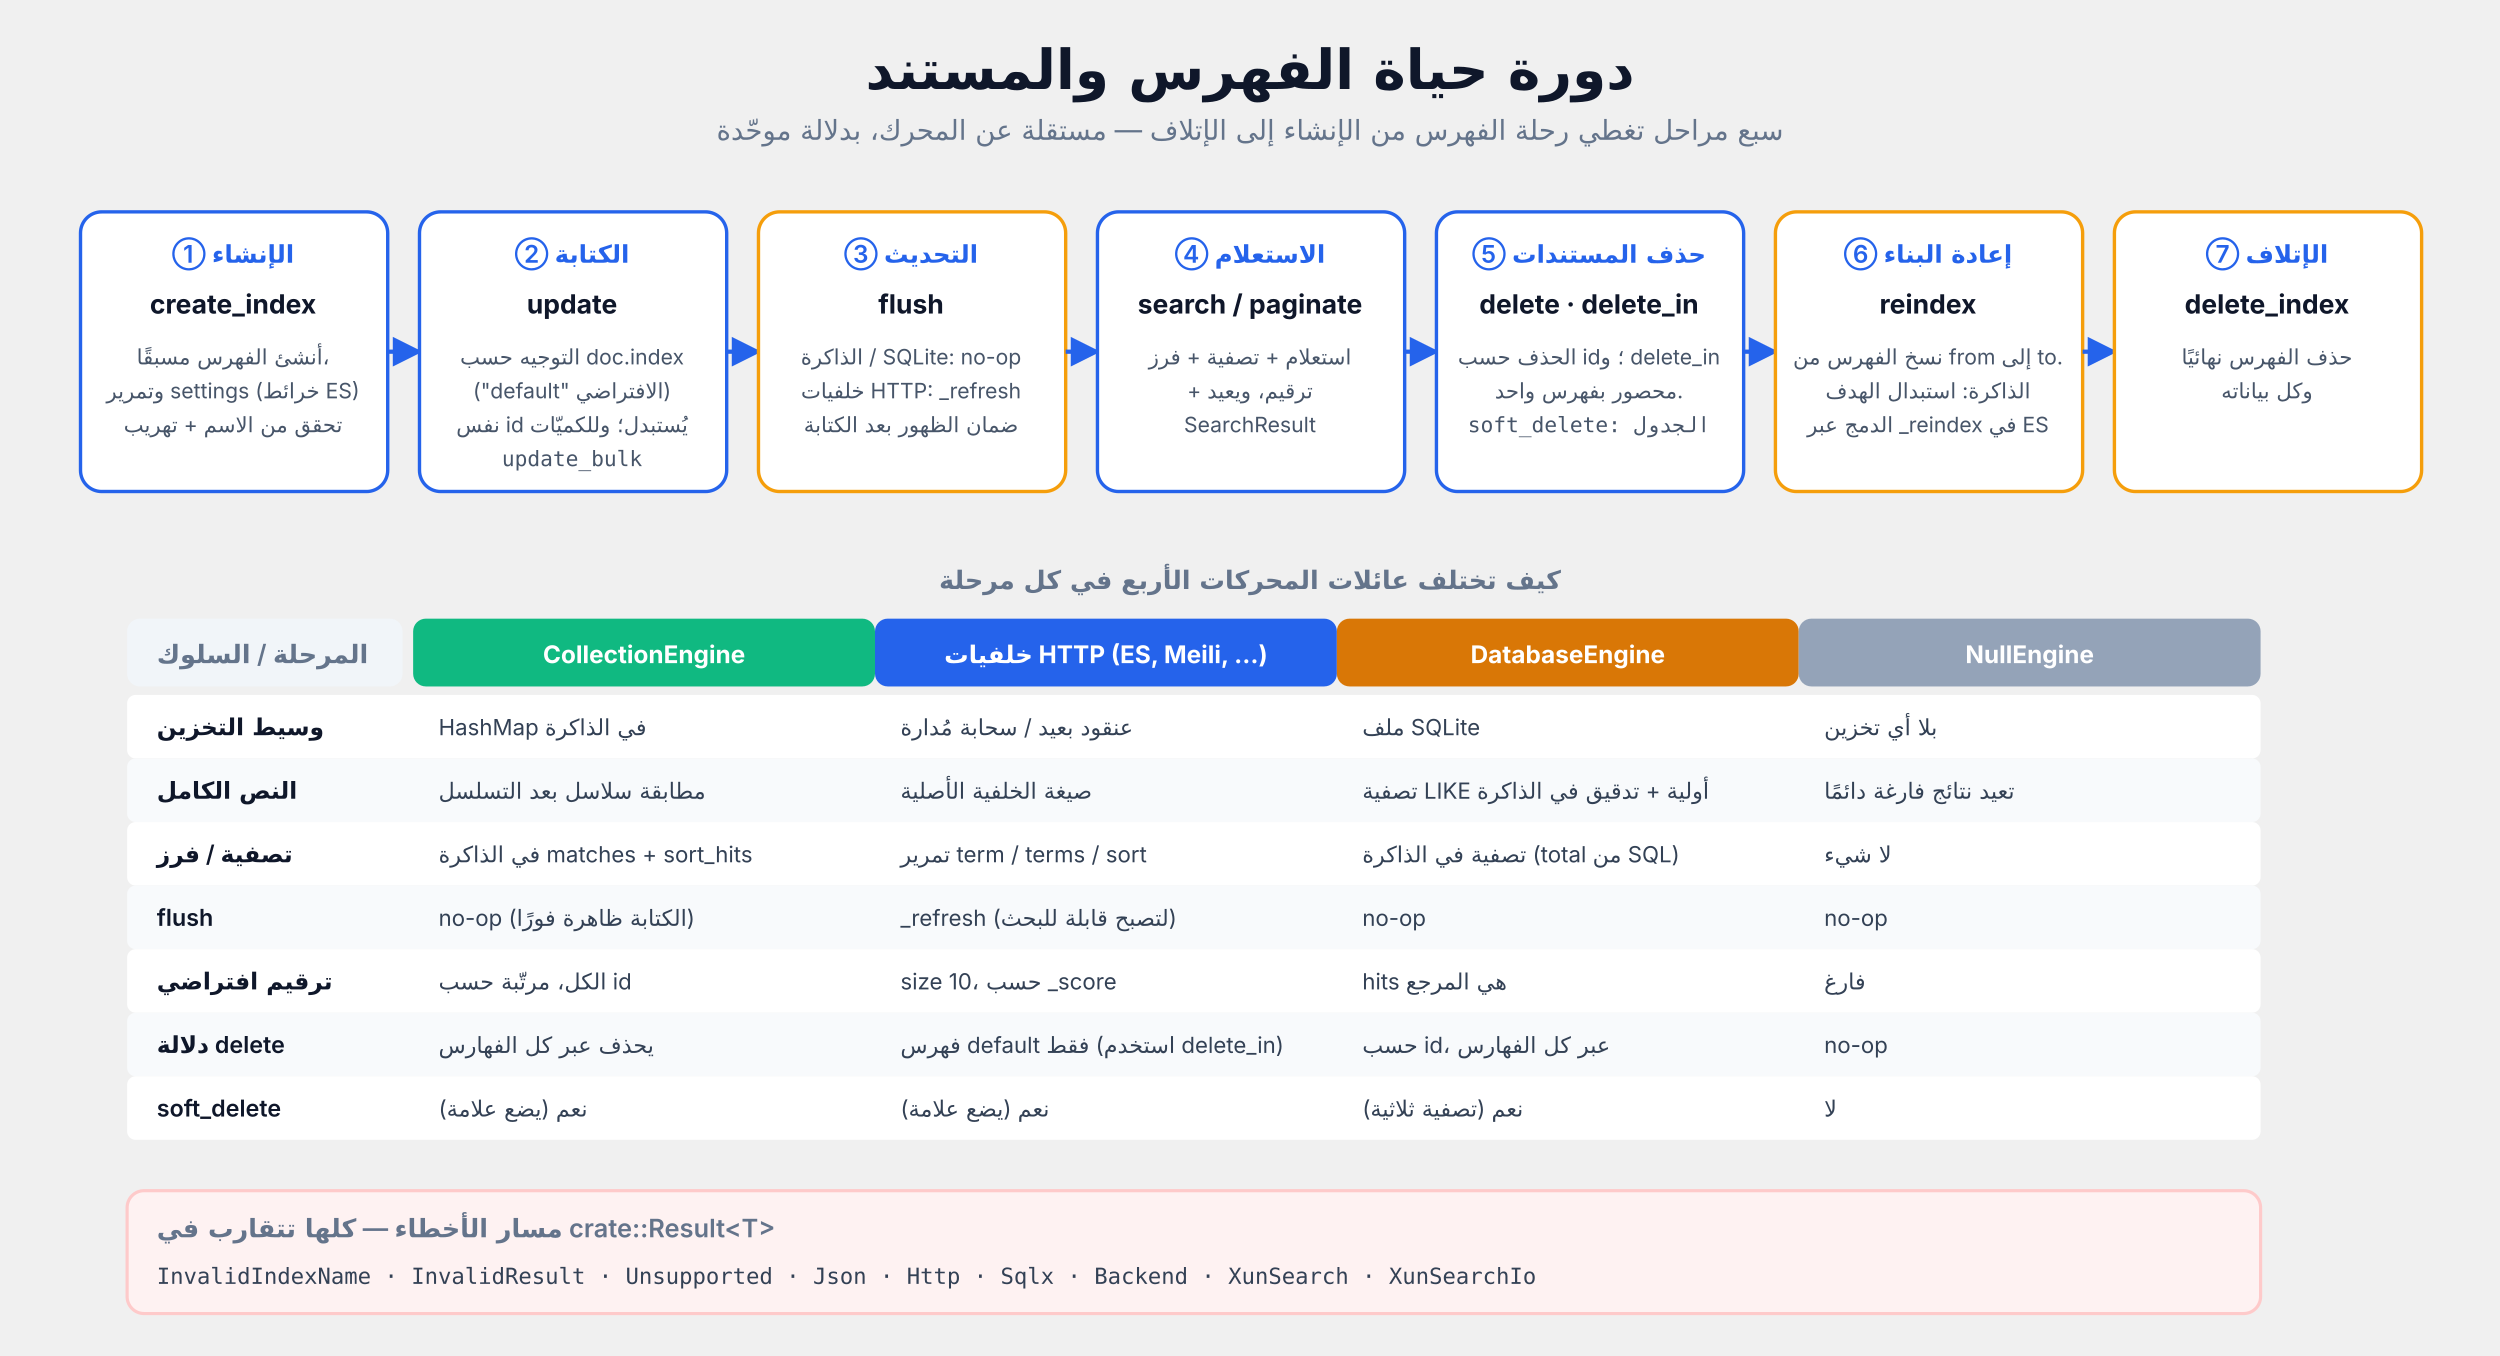
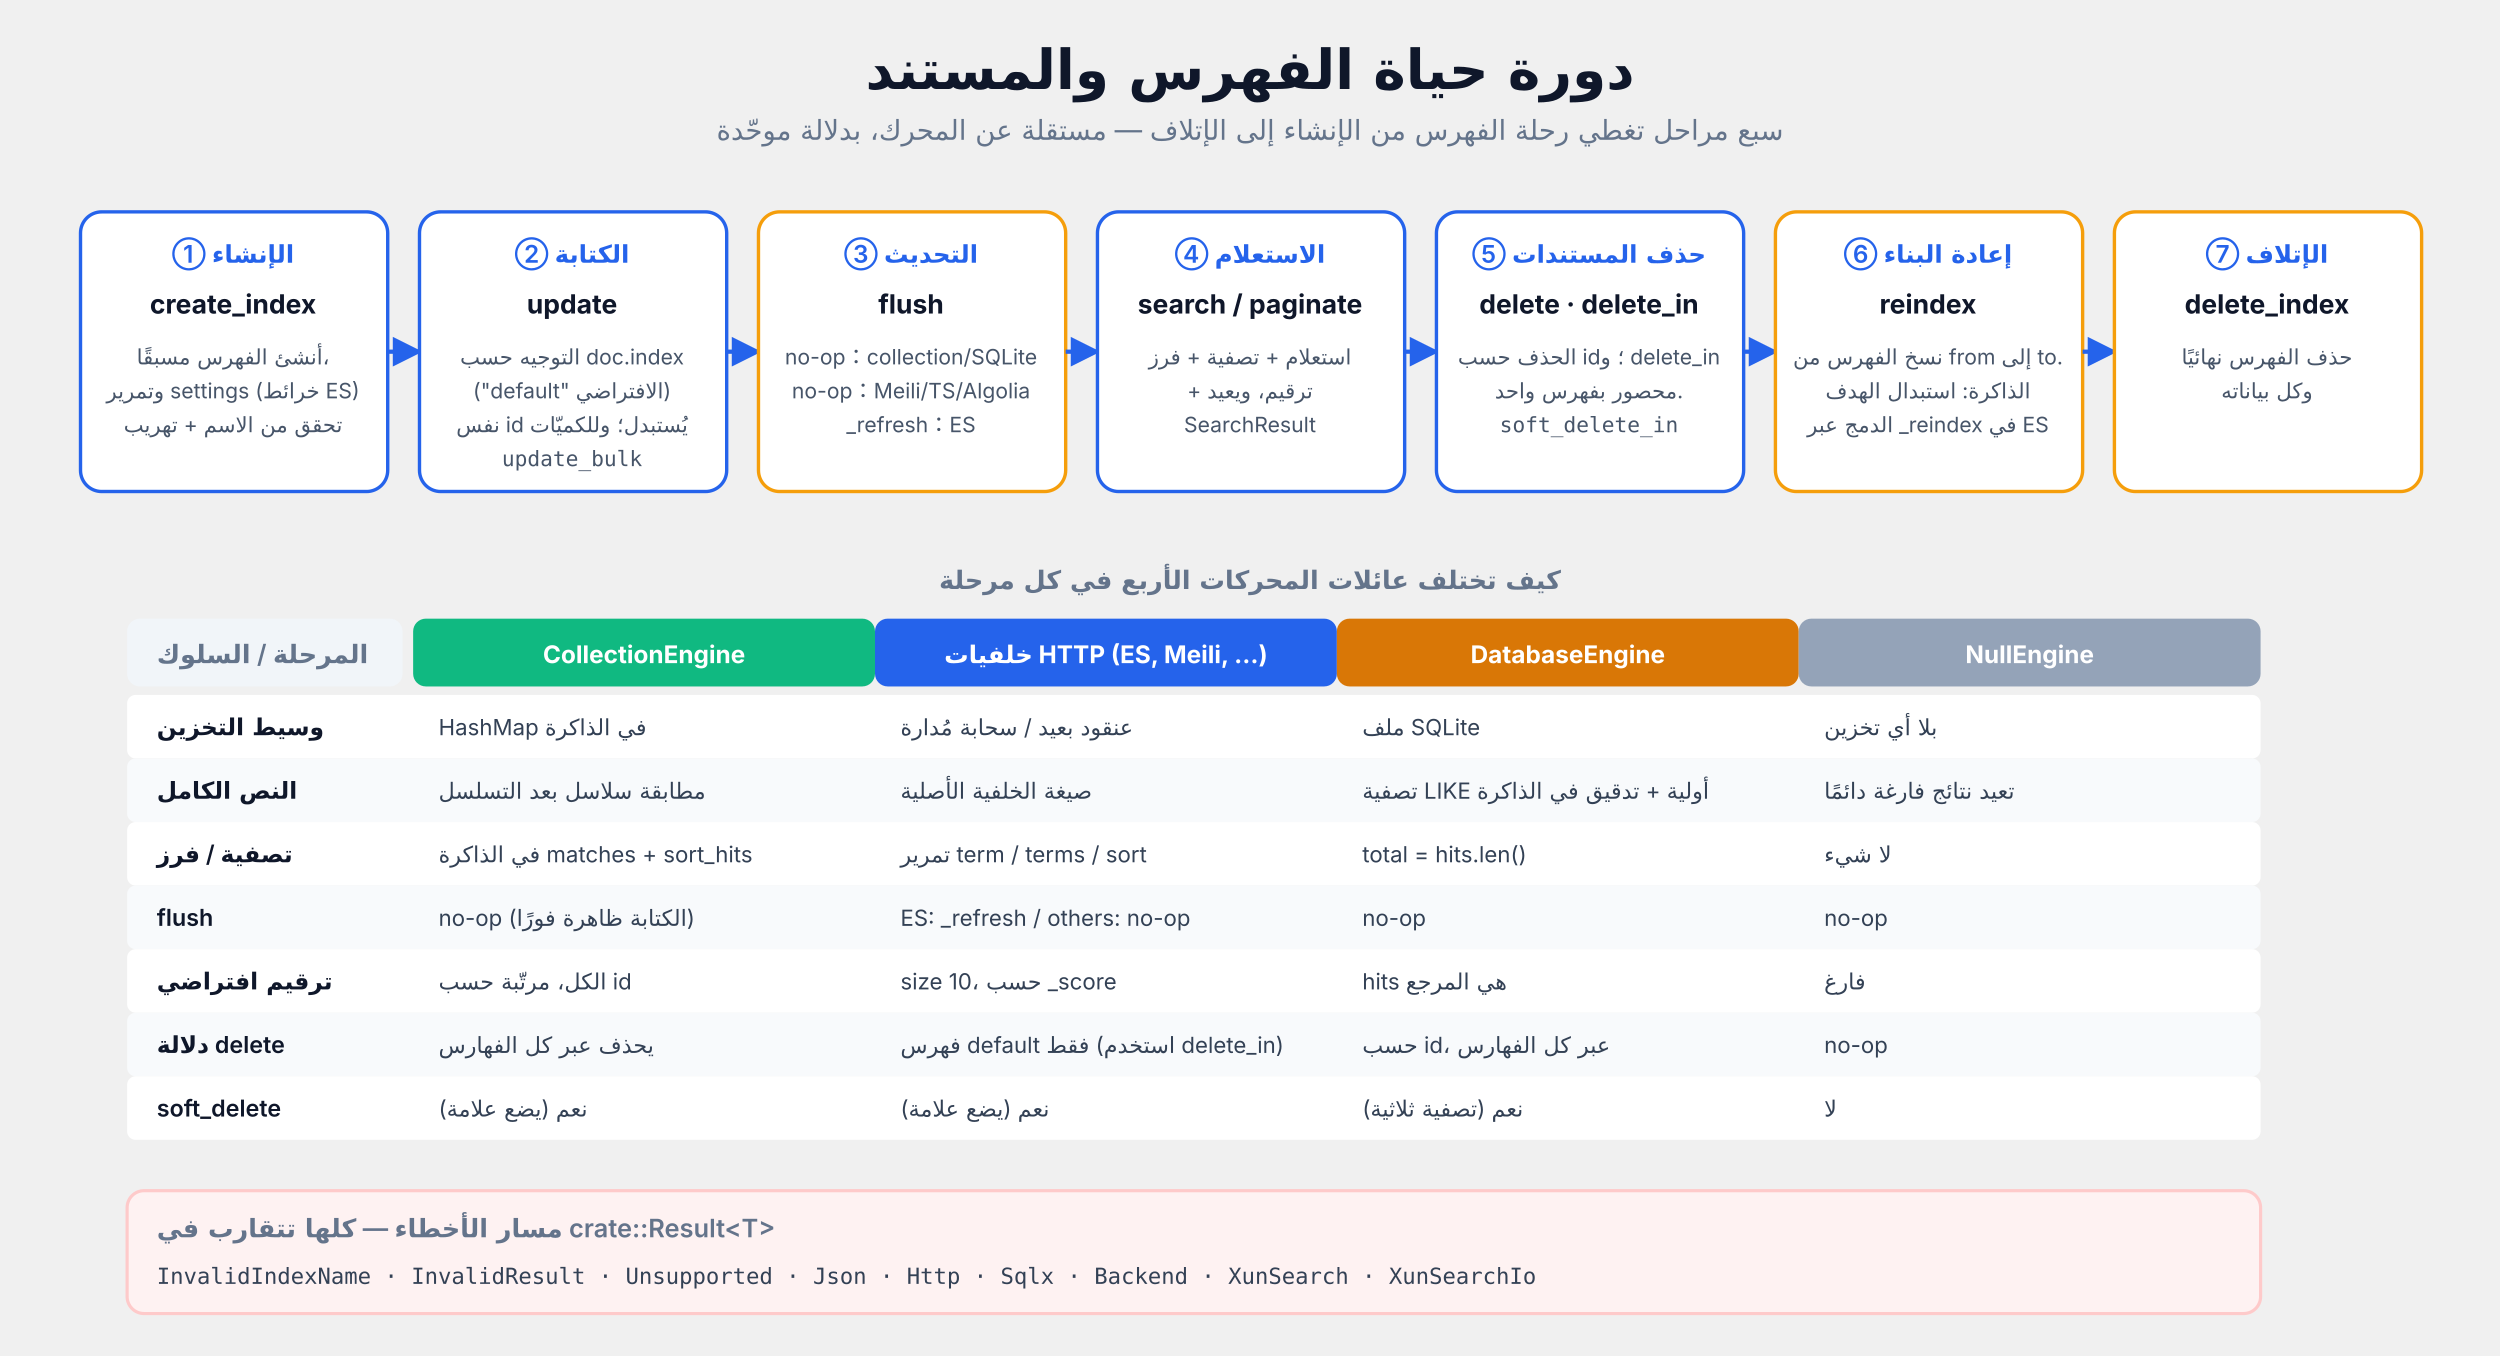
<svg xmlns="http://www.w3.org/2000/svg" viewBox="0 0 1180 640" font-family="system-ui, -apple-system, 'Segoe UI', sans-serif" role="img" aria-labelledby="lifeTitle">
  <defs>
    <marker id="arrow2" viewBox="0 0 10 10" refX="9" refY="5" markerWidth="7" markerHeight="7" orient="auto-start-reverse">
      <path d="M 0 0 L 10 5 L 0 10 z" fill="#2563eb" />
    </marker>
    <style>
      .title { font-size: 26px; font-weight: 700; fill: #0f172a; }
      .sub   { font-size: 13px; fill: #64748b; }
      .node  { fill: #ffffff; stroke: #2563eb; stroke-width: 1.6; }
      .node-alt { stroke: #f59e0b; }
      .step  { font-size: 11.5px; font-weight: 600; fill: #2563eb; }
      .name  { font-size: 12.5px; font-weight: 700; fill: #0f172a; }
      .desc  { font-size: 10px; fill: #475569; }
      .hdr   { font-size: 11.5px; font-weight: 700; fill: #ffffff; }
      .cell  { font-size: 10.5px; fill: #334155; }
      .rowlb { font-size: 11px; font-weight: 600; fill: #0f172a; }
      .lbl   { font-size: 12px; fill: #64748b; font-weight: 600; }
      .mono  { font-family: ui-monospace, SFMono-Regular, Menlo, monospace; }
    </style>
  </defs>
  <text x="590" y="42" text-anchor="middle" class="title">دورة حياة الفهرس والمستند</text>
  <text x="590" y="66" text-anchor="middle" class="sub">سبع مراحل تغطي رحلة الفهرس من الإنشاء إلى الإتلاف — مستقلة عن المحرك، بدلالة موحّدة</text>
  <rect x="38" y="100" width="145" height="132" rx="10" class="node" />
  <text x="110" y="124" text-anchor="middle" class="step">① الإنشاء</text>
  <text x="110" y="148" text-anchor="middle" class="name">create_index</text>
  <text x="110" y="172" text-anchor="middle" class="desc">أنشئ الفهرس مسبقًا،</text>
  <text x="110" y="188" text-anchor="middle" class="desc">وتمرير settings (خرائط ES)</text>
  <text x="110" y="204" text-anchor="middle" class="desc">تحقق من الاسم + تهريب</text>
  <line x1="183" y1="166" x2="198" y2="166" stroke="#2563eb" stroke-width="2" marker-end="url(#arrow2)" />
  <rect x="198" y="100" width="145" height="132" rx="10" class="node" />
  <text x="270" y="124" text-anchor="middle" class="step">② الكتابة</text>
  <text x="270" y="148" text-anchor="middle" class="name">update</text>
  <text x="270" y="172" text-anchor="middle" class="desc">التوجيه حسب doc.index</text>
  <text x="270" y="188" text-anchor="middle" class="desc">("default" الافتراضي)</text>
  <text x="270" y="204" text-anchor="middle" class="desc">نفس id يُستبدل؛ وللكميّات</text>
  <text x="270" y="220" text-anchor="middle" class="desc mono">update_bulk</text>
  <line x1="343" y1="166" x2="358" y2="166" stroke="#2563eb" stroke-width="2" marker-end="url(#arrow2)" />
  <rect x="358" y="100" width="145" height="132" rx="10" class="node node-alt" />
  <text x="430" y="124" text-anchor="middle" class="step">③ التحديث</text>
  <text x="430" y="148" text-anchor="middle" class="name">flush</text>
-   <text x="430" y="172" text-anchor="middle" class="desc">الذاكرة / SQLite: no-op</text>
-   <text x="430" y="188" text-anchor="middle" class="desc">خلفيات HTTP: _refresh</text>
-   <text x="430" y="204" text-anchor="middle" class="desc">ضمان الظهور بعد الكتابة</text>
+   <text x="430" y="172" text-anchor="middle" class="desc">no-op：collection/SQLite</text>
+   <text x="430" y="188" text-anchor="middle" class="desc">no-op：Meili/TS/Algolia</text>
+   <text x="430" y="204" text-anchor="middle" class="desc">_refresh：ES</text>
  <line x1="503" y1="166" x2="518" y2="166" stroke="#2563eb" stroke-width="2" marker-end="url(#arrow2)" />
  <rect x="518" y="100" width="145" height="132" rx="10" class="node" />
  <text x="590" y="124" text-anchor="middle" class="step">④ الاستعلام</text>
  <text x="590" y="148" text-anchor="middle" class="name">search / paginate</text>
  <text x="590" y="172" text-anchor="middle" class="desc">استعلام + تصفية + فرز</text>
  <text x="590" y="188" text-anchor="middle" class="desc">+ ترقيم، ويعيد</text>
  <text x="590" y="204" text-anchor="middle" class="desc">SearchResult</text>
  <line x1="663" y1="166" x2="678" y2="166" stroke="#2563eb" stroke-width="2" marker-end="url(#arrow2)" />
  <rect x="678" y="100" width="145" height="132" rx="10" class="node" />
  <text x="750" y="124" text-anchor="middle" class="step">⑤ حذف المستندات</text>
  <text x="750" y="148" text-anchor="middle" class="name">delete · delete_in</text>
  <text x="750" y="172" text-anchor="middle" class="desc">الحذف حسب id؛ و delete_in</text>
  <text x="750" y="188" text-anchor="middle" class="desc">محصور بفهرس واحد.</text>
-   <text x="750" y="204" text-anchor="middle" class="desc mono">soft_delete: الجدول</text>
+   <text x="750" y="204" text-anchor="middle" class="desc mono">soft_delete_in</text>
  <line x1="823" y1="166" x2="838" y2="166" stroke="#2563eb" stroke-width="2" marker-end="url(#arrow2)" />
  <rect x="838" y="100" width="145" height="132" rx="10" class="node node-alt" />
  <text x="910" y="124" text-anchor="middle" class="step">⑥ إعادة البناء</text>
  <text x="910" y="148" text-anchor="middle" class="name">reindex</text>
  <text x="910" y="172" text-anchor="middle" class="desc">نسخ الفهرس من from إلى to.</text>
  <text x="910" y="188" text-anchor="middle" class="desc">الذاكرة: استبدال الهدف</text>
  <text x="910" y="204" text-anchor="middle" class="desc">الدمج عبر _reindex في ES</text>
  <line x1="983" y1="166" x2="998" y2="166" stroke="#2563eb" stroke-width="2" marker-end="url(#arrow2)" />
  <rect x="998" y="100" width="145" height="132" rx="10" class="node node-alt" />
  <text x="1070" y="124" text-anchor="middle" class="step">⑦ الإتلاف</text>
  <text x="1070" y="148" text-anchor="middle" class="name">delete_index</text>
  <text x="1070" y="172" text-anchor="middle" class="desc">حذف الفهرس نهائيًا</text>
  <text x="1070" y="188" text-anchor="middle" class="desc">وكل بياناته</text>
  <text x="590" y="278" text-anchor="middle" class="lbl">كيف تختلف عائلات المحركات الأربع في كل مرحلة</text>
  <rect x="60" y="292" width="130" height="32" rx="6" fill="#f1f5f9" />
  <rect x="195" y="292" width="218" height="32" rx="6" fill="#10b981" />
  <rect x="413" y="292" width="218" height="32" rx="6" fill="#2563eb" />
  <rect x="631" y="292" width="218" height="32" rx="6" fill="#d97706" />
  <rect x="849" y="292" width="218" height="32" rx="6" fill="#94a3b8" />
  <text x="74" y="313" class="lbl">المرحلة / السلوك</text>
  <text x="304" y="313" text-anchor="middle" class="hdr">CollectionEngine</text>
  <text x="522" y="313" text-anchor="middle" class="hdr">خلفيات HTTP (ES, Meili, …)</text>
  <text x="740" y="313" text-anchor="middle" class="hdr">DatabaseEngine</text>
  <text x="958" y="313" text-anchor="middle" class="hdr">NullEngine</text>
  <rect x="60" y="328" width="1007" height="30" rx="4" fill="#ffffff" />
  <text x="74" y="347" class="rowlb">وسيط التخزين</text>
  <text x="207" y="347" class="cell">HashMap في الذاكرة</text>
  <text x="425" y="347" class="cell">عنقود بعيد / سحابة مُدارة</text>
  <text x="643" y="347" class="cell">ملف SQLite</text>
  <text x="861" y="347" class="cell">بلا أي تخزين</text>
  <rect x="60" y="358" width="1007" height="30" rx="4" fill="#f8fafc" />
  <text x="74" y="377" class="rowlb">النص الكامل</text>
  <text x="207" y="377" class="cell">مطابقة سلاسل بعد التسلسل</text>
  <text x="425" y="377" class="cell">صيغة الخلفية الأصلية</text>
  <text x="643" y="377" class="cell">تصفية LIKE أولية + تدقيق في الذاكرة</text>
  <text x="861" y="377" class="cell">تعيد نتائج فارغة دائمًا</text>
  <rect x="60" y="388" width="1007" height="30" rx="4" fill="#ffffff" />
  <text x="74" y="407" class="rowlb">تصفية / فرز</text>
  <text x="207" y="407" class="cell">في الذاكرة matches + sort_hits</text>
  <text x="425" y="407" class="cell">تمرير term / terms / sort</text>
-   <text x="643" y="407" class="cell">تصفية في الذاكرة (total من SQL)</text>
+   <text x="643" y="407" class="cell">total = hits.len()</text>
  <text x="861" y="407" class="cell">لا شيء</text>
  <rect x="60" y="418" width="1007" height="30" rx="4" fill="#f8fafc" />
  <text x="74" y="437" class="rowlb">flush</text>
  <text x="207" y="437" class="cell">no-op (الكتابة ظاهرة فورًا)</text>
-   <text x="425" y="437" class="cell">_refresh (لتصبح قابلة للبحث)</text>
+   <text x="425" y="437" class="cell">ES: _refresh / others: no-op</text>
  <text x="643" y="437" class="cell">no-op</text>
  <text x="861" y="437" class="cell">no-op</text>
  <rect x="60" y="448" width="1007" height="30" rx="4" fill="#ffffff" />
  <text x="74" y="467" class="rowlb">ترقيم افتراضي</text>
  <text x="207" y="467" class="cell">الكل، مرتّبة حسب id</text>
  <text x="425" y="467" class="cell">size 10، حسب _score</text>
  <text x="643" y="467" class="cell">hits هي المرجع</text>
  <text x="861" y="467" class="cell">فارغ</text>
  <rect x="60" y="478" width="1007" height="30" rx="4" fill="#f8fafc" />
  <text x="74" y="497" class="rowlb">دلالة delete</text>
  <text x="207" y="497" class="cell">يحذف عبر كل الفهارس</text>
  <text x="425" y="497" class="cell">فهرس default فقط (استخدم delete_in)</text>
  <text x="643" y="497" class="cell">حسب id، عبر كل الفهارس</text>
  <text x="861" y="497" class="cell">no-op</text>
  <rect x="60" y="508" width="1007" height="30" rx="4" fill="#ffffff" />
  <text x="74" y="527" class="rowlb">soft_delete</text>
  <text x="207" y="527" class="cell">نعم (يضع علامة)</text>
  <text x="425" y="527" class="cell">نعم (يضع علامة)</text>
  <text x="643" y="527" class="cell">نعم (تصفية ثلاثية)</text>
  <text x="861" y="527" class="cell">لا</text>
  <rect x="60" y="562" width="1007" height="58" rx="8" fill="#fef2f2" stroke="#fecaca" stroke-width="1.5" />
  <text x="74" y="584" class="lbl">مسار الأخطاء — كلها تتقارب في crate::Result&lt;T&gt;</text>
  <text x="74" y="606" class="cell mono">InvalidIndexName · InvalidResult · Unsupported · Json · Http · Sqlx · Backend · XunSearch · XunSearchIo</text>
</svg>
